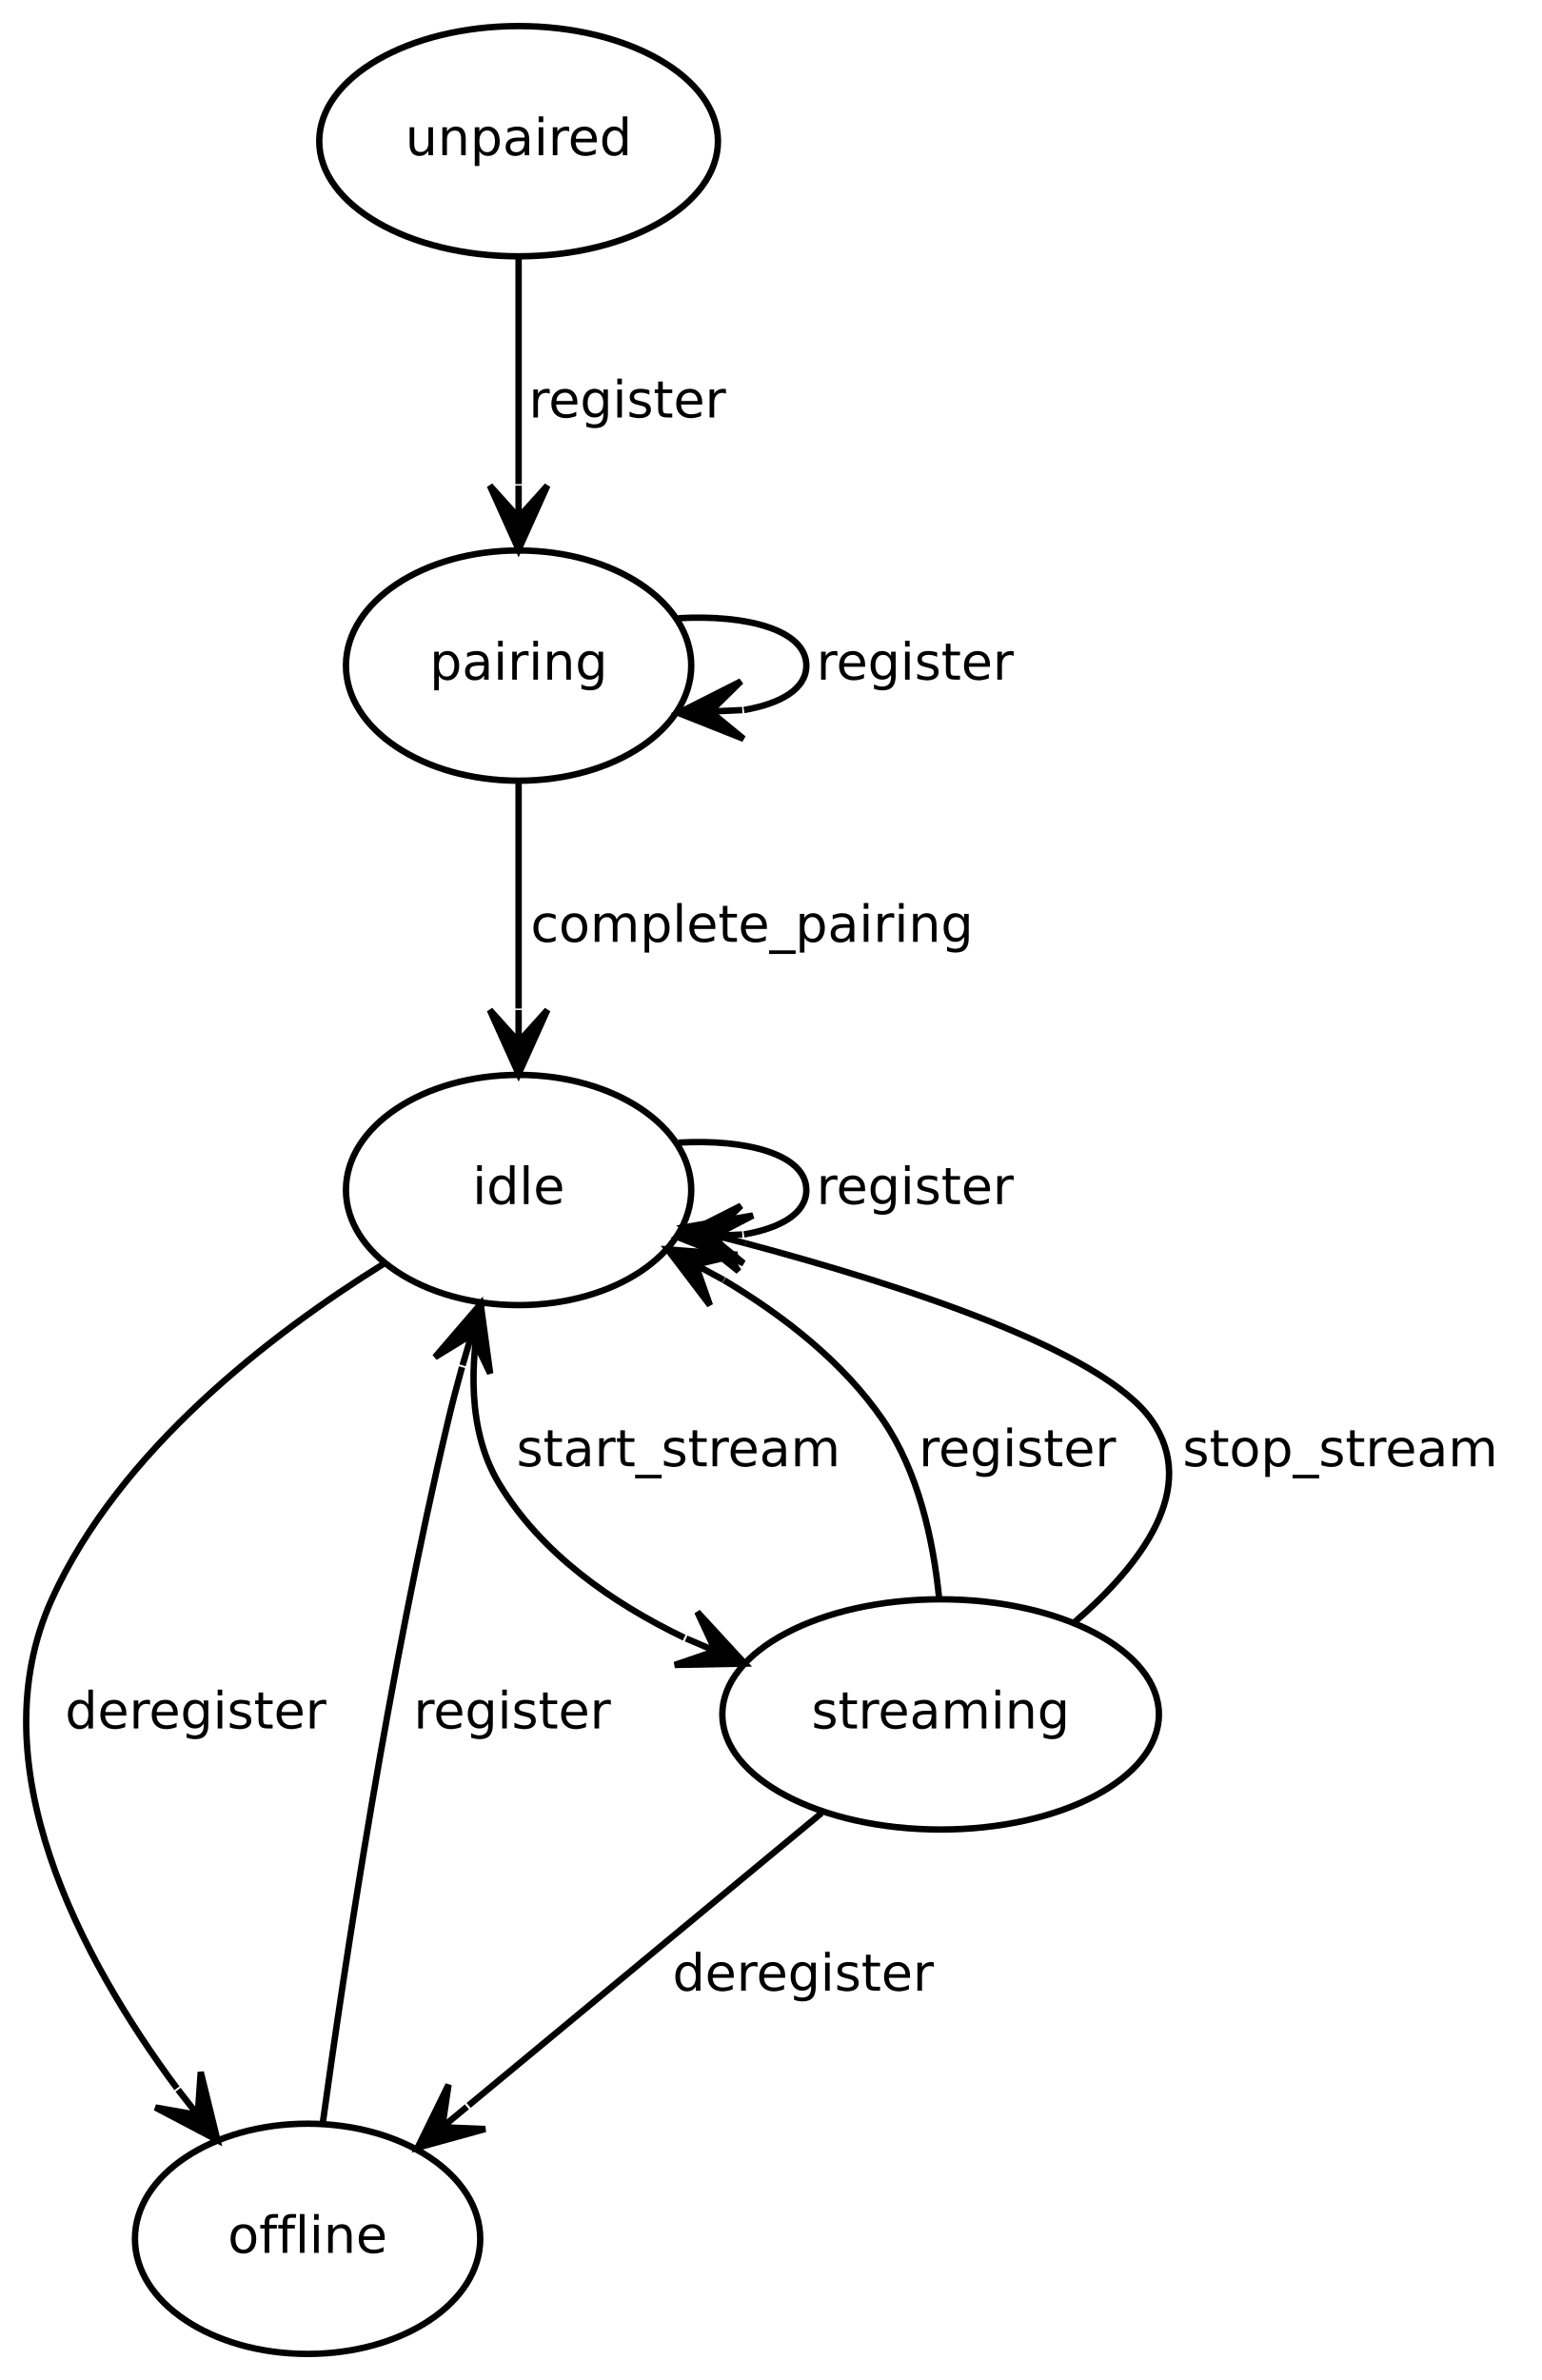
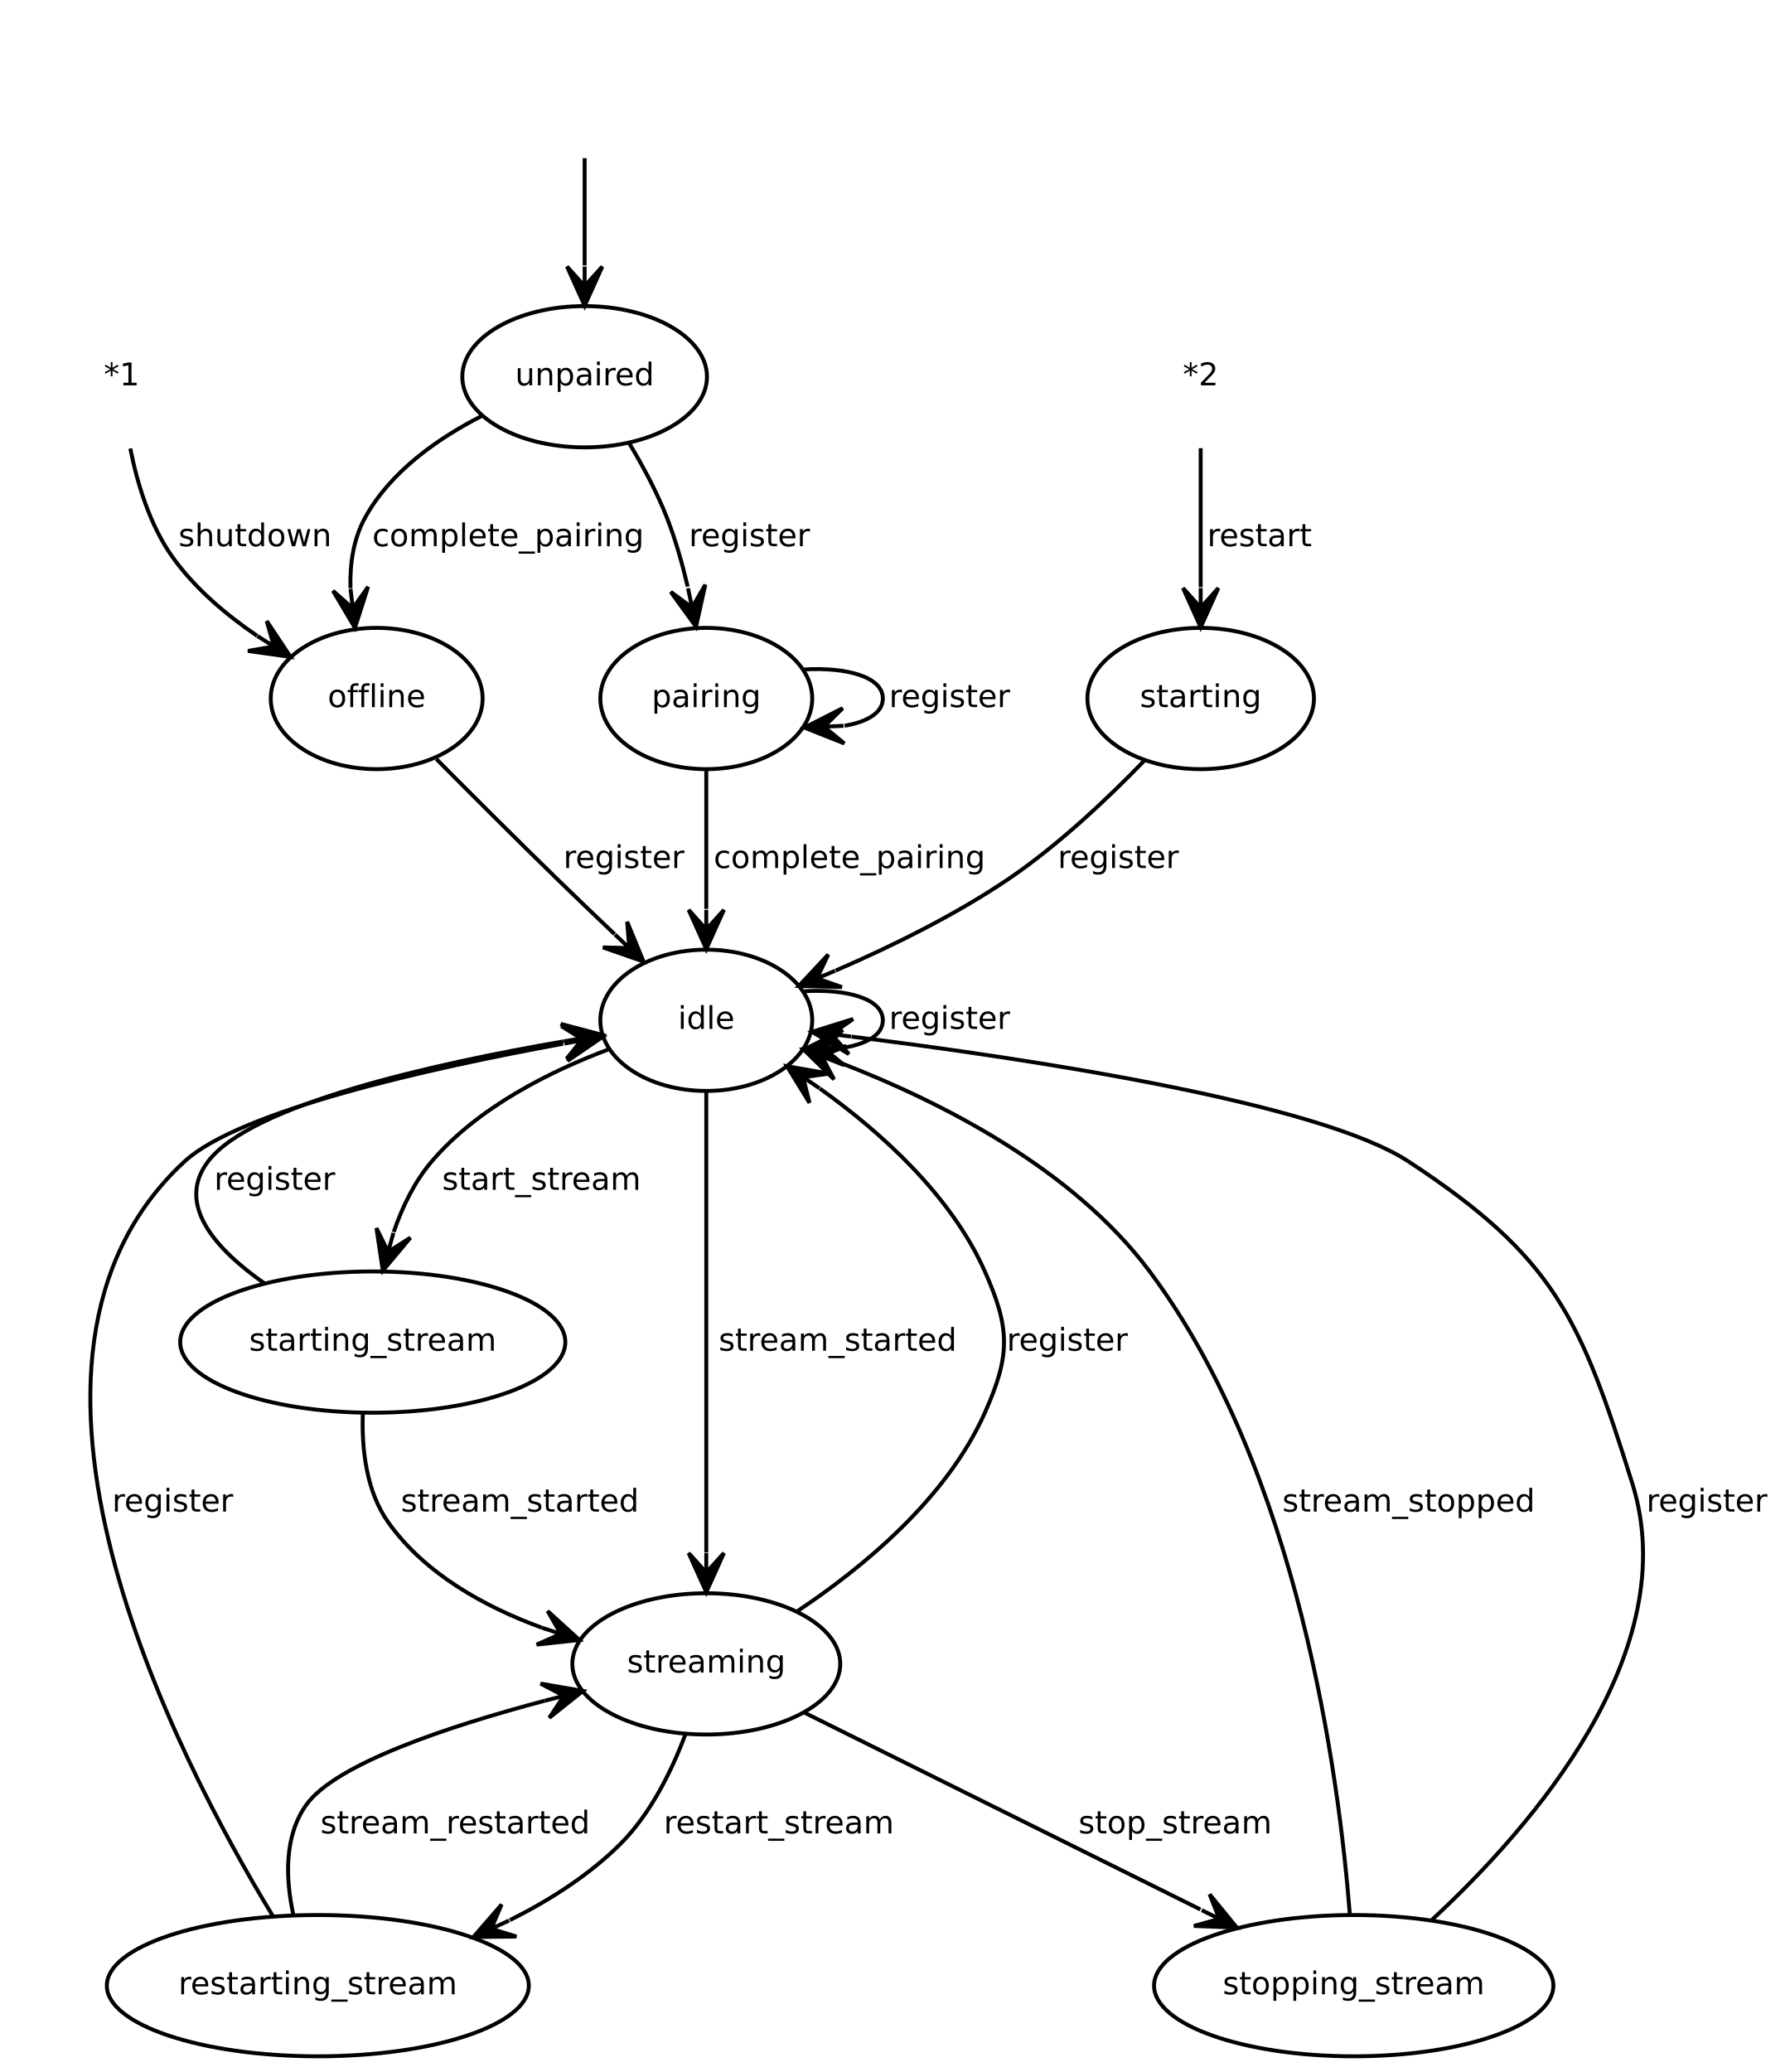
- <svg xmlns="http://www.w3.org/2000/svg" width="241pt" height="372pt" viewBox="0.00 0.00 241.10 372.00">
-   <g id="graph1" class="graph" transform="scale(1 1) rotate(0) translate(4 368)">
-     <polygon fill="white" stroke="white" points="-4,5 -4,-368 238.104,-368 238.104,5 -4,5" />
+ <svg xmlns="http://www.w3.org/2000/svg" width="456pt" height="528pt" viewBox="0.00 0.00 456.00 528.00">
+   <g id="graph1" class="graph" transform="scale(1 1) rotate(0) translate(4 524)">
+     <polygon fill="white" stroke="white" points="-4,5 -4,-524 453,-524 453,5 -4,5" />
    <g id="node1" class="node">
-       <ellipse fill="none" stroke="black" cx="77.104" cy="-346" rx="31.177" ry="18" />
-       <text text-anchor="middle" x="77.104" y="-343.8" font-family="Bitstream Vera Sans" font-size="8.00">unpaired</text>
+       <text text-anchor="middle" x="27" y="-425.8" font-family="Bitstream Vera Sans" font-size="8.00">*1</text>
    </g>
-     <g id="node3" class="node">
-       <ellipse fill="none" stroke="black" cx="77.104" cy="-264" rx="27" ry="18" />
-       <text text-anchor="middle" x="77.104" y="-261.8" font-family="Bitstream Vera Sans" font-size="8.00">pairing</text>
+     <g id="node9" class="node">
+       <ellipse fill="none" stroke="black" cx="92" cy="-346" rx="27" ry="18" />
+       <text text-anchor="middle" x="92" y="-343.8" font-family="Bitstream Vera Sans" font-size="8.00">offline</text>
+     </g>
+     <g id="edge40" class="edge">
+       <path fill="none" stroke="black" d="M29.207,-409.707C30.993,-400.717 34.211,-390.103 40,-382 45.625,-374.127 53.539,-367.408 61.5,-361.982" />
+       <polygon fill="black" stroke="black" points="70.051,-356.608 63.979,-365.739 65.817,-359.269 61.584,-361.929 61.584,-361.929 61.584,-361.929 65.817,-359.269 59.19,-358.119 70.051,-356.608 70.051,-356.608" />
+       <text text-anchor="middle" x="61" y="-384.8" font-family="Bitstream Vera Sans" font-size="8.00">shutdown</text>
+     </g>
+     <g id="node2" class="node">
+       <text text-anchor="middle" x="302" y="-425.8" font-family="Bitstream Vera Sans" font-size="8.00">*2</text>
+     </g>
+     <g id="node21" class="node">
+       <ellipse fill="none" stroke="black" cx="302" cy="-346" rx="28.867" ry="18" />
+       <text text-anchor="middle" x="302" y="-343.8" font-family="Bitstream Vera Sans" font-size="8.00">starting</text>
+     </g>
+     <g id="edge42" class="edge">
+       <path fill="none" stroke="black" d="M302,-409.802C302,-399.398 302,-386.122 302,-374.377" />
+       <polygon fill="black" stroke="black" points="302,-364.148 306.5,-374.148 302,-369.148 302,-374.148 302,-374.148 302,-374.148 302,-369.148 297.5,-374.148 302,-364.148 302,-364.148" />
+       <text text-anchor="middle" x="317" y="-384.8" font-family="Bitstream Vera Sans" font-size="8.00">restart</text>
+     </g>
+     <g id="node3" class="node" />
+     <g id="node5" class="node">
+       <ellipse fill="none" stroke="black" cx="145" cy="-428" rx="31.177" ry="18" />
+       <text text-anchor="middle" x="145" y="-425.8" font-family="Bitstream Vera Sans" font-size="8.00">unpaired</text>
    </g>
    <g id="edge2" class="edge">
-       <path fill="none" stroke="black" d="M77.104,-327.802C77.104,-317.398 77.104,-304.122 77.104,-292.377" />
-       <polygon fill="black" stroke="black" points="77.104,-282.148 81.604,-292.148 77.104,-287.148 77.104,-292.148 77.104,-292.148 77.104,-292.148 77.104,-287.148 72.604,-292.148 77.104,-282.148 77.104,-282.148" />
-       <text text-anchor="middle" x="94.104" y="-302.8" font-family="Bitstream Vera Sans" font-size="8.00">register</text>
+       <path fill="none" stroke="black" d="M145,-483.708C145,-475.464 145,-465.538 145,-456.362" />
+       <polygon fill="black" stroke="black" points="145,-446.082 149.5,-456.082 145,-451.082 145,-456.082 145,-456.082 145,-456.082 145,-451.082 140.5,-456.082 145,-446.082 145,-446.082" />
+     </g>
+     <g id="node7" class="node">
+       <ellipse fill="none" stroke="black" cx="176" cy="-346" rx="27" ry="18" />
+       <text text-anchor="middle" x="176" y="-343.8" font-family="Bitstream Vera Sans" font-size="8.00">pairing</text>
    </g>
    <g id="edge4" class="edge">
-       <path fill="none" stroke="black" d="M102.093,-271.41C112.874,-272.017 122.104,-269.547 122.104,-264 122.104,-260.36 118.129,-258.045 112.349,-257.055" />
-       <polygon fill="black" stroke="black" points="102.093,-256.59 112.287,-252.547 107.088,-256.816 112.083,-257.043 112.083,-257.043 112.083,-257.043 107.088,-256.816 111.879,-261.538 102.093,-256.59 102.093,-256.59" />
-       <text text-anchor="middle" x="139.104" y="-261.8" font-family="Bitstream Vera Sans" font-size="8.00">register</text>
+       <path fill="none" stroke="black" d="M156.404,-410.977C159.898,-405.154 163.481,-398.473 166,-392 168.149,-386.478 169.882,-380.394 171.264,-374.51" />
+       <polygon fill="black" stroke="black" points="173.383,-364.298 175.757,-375.004 172.367,-369.194 171.351,-374.089 171.351,-374.089 171.351,-374.089 172.367,-369.194 166.945,-373.175 173.383,-364.298 173.383,-364.298" />
+       <text text-anchor="middle" x="187" y="-384.8" font-family="Bitstream Vera Sans" font-size="8.00">register</text>
    </g>
-     <g id="node7" class="node">
-       <ellipse fill="none" stroke="black" cx="77.104" cy="-182" rx="27" ry="18" />
-       <text text-anchor="middle" x="77.104" y="-179.8" font-family="Bitstream Vera Sans" font-size="8.00">idle</text>
+     <g id="edge24" class="edge">
+       <path fill="none" stroke="black" d="M118.838,-418.034C107.525,-412.262 95.424,-403.768 89,-392 86.052,-386.6 85.145,-380.295 85.319,-374.116" />
+       <polygon fill="black" stroke="black" points="86.463,-364.017 89.809,-374.46 85.9,-368.985 85.337,-373.953 85.337,-373.953 85.337,-373.953 85.9,-368.985 80.866,-373.446 86.463,-364.017 86.463,-364.017" />
+       <text text-anchor="middle" x="125.5" y="-384.8" font-family="Bitstream Vera Sans" font-size="8.00">complete_pairing</text>
+     </g>
+     <g id="edge6" class="edge">
+       <path fill="none" stroke="black" d="M200.989,-353.41C211.77,-354.017 221,-351.547 221,-346 221,-342.36 217.025,-340.045 211.245,-339.055" />
+       <polygon fill="black" stroke="black" points="200.989,-338.59 211.183,-334.547 205.984,-338.816 210.979,-339.043 210.979,-339.043 210.979,-339.043 205.984,-338.816 210.775,-343.538 200.989,-338.59 200.989,-338.59" />
+       <text text-anchor="middle" x="238" y="-343.8" font-family="Bitstream Vera Sans" font-size="8.00">register</text>
+     </g>
+     <g id="node11" class="node">
+       <ellipse fill="none" stroke="black" cx="176" cy="-264" rx="27" ry="18" />
+       <text text-anchor="middle" x="176" y="-261.8" font-family="Bitstream Vera Sans" font-size="8.00">idle</text>
+     </g>
+     <g id="edge22" class="edge">
+       <path fill="none" stroke="black" d="M176,-327.802C176,-317.398 176,-304.122 176,-292.377" />
+       <polygon fill="black" stroke="black" points="176,-282.148 180.5,-292.148 176,-287.148 176,-292.148 176,-292.148 176,-292.148 176,-287.148 171.5,-292.148 176,-282.148 176,-282.148" />
+       <text text-anchor="middle" x="212.5" y="-302.8" font-family="Bitstream Vera Sans" font-size="8.00">complete_pairing</text>
+     </g>
+     <g id="edge8" class="edge">
+       <path fill="none" stroke="black" d="M107.23,-330.562C116.141,-321.583 127.641,-310.083 138,-300 142.701,-295.424 147.772,-290.567 152.631,-285.95" />
+       <polygon fill="black" stroke="black" points="160.008,-278.968 155.838,-289.11 156.377,-282.405 152.745,-285.842 152.745,-285.842 152.745,-285.842 156.377,-282.405 149.652,-282.574 160.008,-278.968 160.008,-278.968" />
+       <text text-anchor="middle" x="155" y="-302.8" font-family="Bitstream Vera Sans" font-size="8.00">register</text>
+     </g>
+     <g id="edge10" class="edge">
+       <path fill="none" stroke="black" d="M200.989,-271.41C211.77,-272.017 221,-269.547 221,-264 221,-260.36 217.025,-258.045 211.245,-257.055" />
+       <polygon fill="black" stroke="black" points="200.989,-256.59 211.183,-252.547 205.984,-256.816 210.979,-257.043 210.979,-257.043 210.979,-257.043 205.984,-256.816 210.775,-261.538 200.989,-256.59 200.989,-256.59" />
+       <text text-anchor="middle" x="238" y="-261.8" font-family="Bitstream Vera Sans" font-size="8.00">register</text>
+     </g>
+     <g id="node13" class="node">
+       <ellipse fill="none" stroke="black" cx="91" cy="-182" rx="49.075" ry="18" />
+       <text text-anchor="middle" x="91" y="-179.8" font-family="Bitstream Vera Sans" font-size="8.00">starting_stream</text>
+     </g>
+     <g id="edge26" class="edge">
+       <path fill="none" stroke="black" d="M151.212,-256.637C136.219,-251.013 117.785,-241.837 106,-228 101.639,-222.88 98.539,-216.464 96.337,-210.062" />
+       <polygon fill="black" stroke="black" points="93.565,-200.203 100.604,-208.612 94.919,-205.017 96.272,-209.83 96.272,-209.83 96.272,-209.83 94.919,-205.017 91.94,-211.048 93.565,-200.203 93.565,-200.203" />
+       <text text-anchor="middle" x="134" y="-220.8" font-family="Bitstream Vera Sans" font-size="8.00">start_stream</text>
+     </g>
+     <g id="node15" class="node">
+       <ellipse fill="none" stroke="black" cx="176" cy="-100" rx="34.139" ry="18" />
+       <text text-anchor="middle" x="176" y="-97.8" font-family="Bitstream Vera Sans" font-size="8.00">streaming</text>
+     </g>
+     <g id="edge28" class="edge">
+       <path fill="none" stroke="black" d="M176,-245.823C176,-217.377 176,-162.115 176,-128.39" />
+       <polygon fill="black" stroke="black" points="176,-118.259 180.5,-128.259 176,-123.259 176,-128.259 176,-128.259 176,-128.259 176,-123.259 171.5,-128.259 176,-118.259 176,-118.259" />
+       <text text-anchor="middle" x="209.5" y="-179.8" font-family="Bitstream Vera Sans" font-size="8.00">stream_started</text>
    </g>
    <g id="edge12" class="edge">
-       <path fill="none" stroke="black" d="M77.104,-245.802C77.104,-235.398 77.104,-222.122 77.104,-210.377" />
-       <polygon fill="black" stroke="black" points="77.104,-200.148 81.604,-210.148 77.104,-205.148 77.104,-210.148 77.104,-210.148 77.104,-210.148 77.104,-205.148 72.604,-210.148 77.104,-200.148 77.104,-200.148" />
-       <text text-anchor="middle" x="113.604" y="-220.8" font-family="Bitstream Vera Sans" font-size="8.00">complete_pairing</text>
+       <path fill="none" stroke="black" d="M63.445,-196.924C50.99,-205.637 40.718,-217.044 49,-228 59.959,-242.497 106.081,-252.848 139.592,-258.627" />
+       <polygon fill="black" stroke="black" points="149.535,-260.273 138.934,-263.079 144.602,-259.456 139.669,-258.639 139.669,-258.639 139.669,-258.639 144.602,-259.456 140.404,-254.2 149.535,-260.273 149.535,-260.273" />
+       <text text-anchor="middle" x="66" y="-220.8" font-family="Bitstream Vera Sans" font-size="8.00">register</text>
    </g>
-     <g id="node5" class="node">
-       <ellipse fill="none" stroke="black" cx="44.104" cy="-18" rx="27" ry="18" />
-       <text text-anchor="middle" x="44.104" y="-15.8" font-family="Bitstream Vera Sans" font-size="8.00">offline</text>
+     <g id="edge30" class="edge">
+       <path fill="none" stroke="black" d="M88.472,-163.928C88.146,-154.782 89.32,-143.962 95,-136 104.311,-122.949 119.458,-114.558 134.149,-109.196" />
+       <polygon fill="black" stroke="black" points="143.672,-106.091 135.559,-113.469 138.918,-107.641 134.164,-109.191 134.164,-109.191 134.164,-109.191 138.918,-107.641 132.769,-104.913 143.672,-106.091 143.672,-106.091" />
+       <text text-anchor="middle" x="128.5" y="-138.8" font-family="Bitstream Vera Sans" font-size="8.00">stream_started</text>
    </g>
-     <g id="edge6" class="edge">
-       <path fill="none" stroke="black" d="M46.459,-35.952C49.891,-60.846 56.874,-107.172 66.104,-146 66.748,-148.708 67.482,-151.512 68.258,-154.304" />
-       <polygon fill="black" stroke="black" points="71.171,-164.177 64.025,-155.859 69.756,-159.381 68.341,-154.585 68.341,-154.585 68.341,-154.585 69.756,-159.381 72.657,-153.312 71.171,-164.177 71.171,-164.177" />
-       <text text-anchor="middle" x="76.104" y="-97.8" font-family="Bitstream Vera Sans" font-size="8.00">register</text>
+     <g id="edge14" class="edge">
+       <path fill="none" stroke="black" d="M199.301,-113.494C216.036,-124.646 237.286,-142.166 247,-164 253.504,-178.619 253.504,-185.381 247,-200 238.349,-219.446 220.546,-235.47 204.933,-246.621" />
+       <polygon fill="black" stroke="black" points="196.556,-252.305 202.304,-242.967 200.693,-249.498 204.831,-246.69 204.831,-246.69 204.831,-246.69 200.693,-249.498 207.358,-250.414 196.556,-252.305 196.556,-252.305" />
+       <text text-anchor="middle" x="268" y="-179.8" font-family="Bitstream Vera Sans" font-size="8.00">register</text>
+     </g>
+     <g id="node17" class="node">
+       <ellipse fill="none" stroke="black" cx="77" cy="-18" rx="53.773" ry="18" />
+       <text text-anchor="middle" x="77" y="-15.8" font-family="Bitstream Vera Sans" font-size="8.00">restarting_stream</text>
+     </g>
+     <g id="edge36" class="edge">
+       <path fill="none" stroke="black" d="M170.703,-82.086C167.201,-72.762 161.796,-61.728 154,-54 146.056,-46.126 136.066,-39.758 125.938,-34.696" />
+       <polygon fill="black" stroke="black" points="116.653,-30.407 127.618,-30.515 121.192,-32.504 125.732,-34.6 125.732,-34.6 125.732,-34.6 121.192,-32.504 123.845,-38.686 116.653,-30.407 116.653,-30.407" />
+       <text text-anchor="middle" x="194.5" y="-56.8" font-family="Bitstream Vera Sans" font-size="8.00">restart_stream</text>
+     </g>
+     <g id="node19" class="node">
+       <ellipse fill="none" stroke="black" cx="341" cy="-18" rx="50.885" ry="18" />
+       <text text-anchor="middle" x="341" y="-15.8" font-family="Bitstream Vera Sans" font-size="8.00">stopping_stream</text>
+     </g>
+     <g id="edge32" class="edge">
+       <path fill="none" stroke="black" d="M201.06,-87.546C227.858,-74.228 270.708,-52.933 301.939,-37.412" />
+       <polygon fill="black" stroke="black" points="311.227,-32.796 304.275,-41.276 306.75,-35.021 302.272,-37.247 302.272,-37.247 302.272,-37.247 306.75,-35.021 300.269,-33.217 311.227,-32.796 311.227,-32.796" />
+       <text text-anchor="middle" x="295.5" y="-56.8" font-family="Bitstream Vera Sans" font-size="8.00">stop_stream</text>
+     </g>
+     <g id="edge16" class="edge">
+       <path fill="none" stroke="black" d="M65.602,-35.633C40.795,-76.389 -11.652,-177.487 43,-228 57.01,-240.949 105.191,-251.737 139.524,-258.03" />
+       <polygon fill="black" stroke="black" points="149.682,-259.836 139.048,-262.516 144.759,-258.961 139.836,-258.086 139.836,-258.086 139.836,-258.086 144.759,-258.961 140.624,-253.655 149.682,-259.836 149.682,-259.836" />
+       <text text-anchor="middle" x="40" y="-138.8" font-family="Bitstream Vera Sans" font-size="8.00">register</text>
+     </g>
+     <g id="edge38" class="edge">
+       <path fill="none" stroke="black" d="M70.759,-36.065C68.778,-45.209 68.361,-56.029 74,-64 81.397,-74.455 109.866,-83.988 134.854,-90.614" />
+       <polygon fill="black" stroke="black" points="144.563,-93.095 133.76,-94.98 139.719,-91.857 134.874,-90.62 134.874,-90.62 134.874,-90.62 139.719,-91.857 135.988,-86.26 144.563,-93.095 144.563,-93.095" />
+       <text text-anchor="middle" x="112" y="-56.8" font-family="Bitstream Vera Sans" font-size="8.00">stream_restarted</text>
+     </g>
+     <g id="edge34" class="edge">
+       <path fill="none" stroke="black" d="M340.016,-36.135C337.28,-71.137 327.034,-149.042 289,-200 269.475,-226.159 235.892,-243.2 210.397,-253.069" />
+       <polygon fill="black" stroke="black" points="200.723,-256.625 208.557,-248.951 205.416,-254.9 210.109,-253.175 210.109,-253.175 210.109,-253.175 205.416,-254.9 211.662,-257.399 200.723,-256.625 200.723,-256.625" />
+       <text text-anchor="middle" x="355" y="-138.8" font-family="Bitstream Vera Sans" font-size="8.00">stream_stopped</text>
    </g>
    <g id="edge18" class="edge">
-       <path fill="none" stroke="black" d="M55.985,-170.448C38.431,-159.522 14.679,-141.335 4.104,-118 -7.579,-92.219 8.54,-61.962 23.667,-41.538" />
-       <polygon fill="black" stroke="black" points="30.006,-33.428 27.393,-44.078 26.927,-37.367 23.848,-41.307 23.848,-41.307 23.848,-41.307 26.927,-37.367 20.302,-38.535 30.006,-33.428 30.006,-33.428" />
-       <text text-anchor="middle" x="26.604" y="-97.8" font-family="Bitstream Vera Sans" font-size="8.00">deregister</text>
-     </g>
-     <g id="edge8" class="edge">
-       <path fill="none" stroke="black" d="M102.093,-189.41C112.874,-190.017 122.104,-187.547 122.104,-182 122.104,-178.36 118.129,-176.045 112.349,-175.055" />
-       <polygon fill="black" stroke="black" points="102.093,-174.59 112.287,-170.547 107.088,-174.816 112.083,-175.043 112.083,-175.043 112.083,-175.043 107.088,-174.816 111.879,-179.538 102.093,-174.59 102.093,-174.59" />
-       <text text-anchor="middle" x="139.104" y="-179.8" font-family="Bitstream Vera Sans" font-size="8.00">register</text>
-     </g>
-     <g id="node9" class="node">
-       <ellipse fill="none" stroke="black" cx="143.104" cy="-100" rx="34.139" ry="18" />
-       <text text-anchor="middle" x="143.104" y="-97.8" font-family="Bitstream Vera Sans" font-size="8.00">streaming</text>
-     </g>
-     <g id="edge14" class="edge">
-       <path fill="none" stroke="black" d="M71.338,-164.247C69.487,-155.188 69.043,-144.349 74.104,-136 80.67,-125.168 91.681,-117.441 103,-111.999" />
-       <polygon fill="black" stroke="black" points="112.49,-107.946 105.061,-116.012 107.892,-109.91 103.294,-111.873 103.294,-111.873 103.294,-111.873 107.892,-109.91 101.526,-107.735 112.49,-107.946 112.49,-107.946" />
-       <text text-anchor="middle" x="102.104" y="-138.8" font-family="Bitstream Vera Sans" font-size="8.00">start_stream</text>
+       <path fill="none" stroke="black" d="M360.954,-34.783C386.361,-58.321 425.452,-103.08 412,-146 398.726,-188.353 392.104,-203.642 355,-228 332.075,-243.049 258.372,-254.201 213.001,-259.849" />
+       <polygon fill="black" stroke="black" points="202.952,-261.067 212.337,-255.396 207.915,-260.465 212.879,-259.863 212.879,-259.863 212.879,-259.863 207.915,-260.465 213.421,-264.331 202.952,-261.067 202.952,-261.067" />
+       <text text-anchor="middle" x="431" y="-138.8" font-family="Bitstream Vera Sans" font-size="8.00">register</text>
    </g>
    <g id="edge20" class="edge">
-       <path fill="none" stroke="black" d="M124.483,-84.576C108.887,-71.659 86.483,-53.101 69.287,-38.859" />
-       <polygon fill="black" stroke="black" points="61.317,-32.257 71.889,-35.17 65.167,-35.446 69.018,-38.636 69.018,-38.636 69.018,-38.636 65.167,-35.446 66.148,-42.102 61.317,-32.257 61.317,-32.257" />
-       <text text-anchor="middle" x="121.604" y="-56.8" font-family="Bitstream Vera Sans" font-size="8.00">deregister</text>
-     </g>
-     <g id="edge10" class="edge">
-       <path fill="none" stroke="black" d="M142.853,-118.331C141.943,-127.331 139.621,-137.942 134.104,-146 127.891,-155.075 118.559,-162.339 109.235,-167.897" />
-       <polygon fill="black" stroke="black" points="100.4,-172.708 107.03,-163.974 104.791,-170.317 109.182,-167.926 109.182,-167.926 109.182,-167.926 104.791,-170.317 111.334,-171.878 100.4,-172.708 100.4,-172.708" />
-       <text text-anchor="middle" x="155.104" y="-138.8" font-family="Bitstream Vera Sans" font-size="8.00">register</text>
-     </g>
-     <g id="edge16" class="edge">
-       <path fill="none" stroke="black" d="M164.07,-114.443C174.541,-123.476 183.547,-135.374 176.104,-146 168.509,-156.844 137.84,-166.937 112.625,-173.66" />
-       <polygon fill="black" stroke="black" points="102.938,-176.153 111.501,-169.302 107.781,-174.906 112.623,-173.66 112.623,-173.66 112.623,-173.66 107.781,-174.906 113.744,-178.018 102.938,-176.153 102.938,-176.153" />
-       <text text-anchor="middle" x="205.604" y="-138.8" font-family="Bitstream Vera Sans" font-size="8.00">stop_stream</text>
+       <path fill="none" stroke="black" d="M287.622,-330.159C278.379,-320.6 265.75,-308.64 253,-300 239.402,-290.785 223.071,-282.777 208.955,-276.669" />
+       <polygon fill="black" stroke="black" points="199.597,-272.753 210.559,-272.462 204.209,-274.683 208.822,-276.614 208.822,-276.614 208.822,-276.614 204.209,-274.683 207.084,-280.765 199.597,-272.753 199.597,-272.753" />
+       <text text-anchor="middle" x="281" y="-302.8" font-family="Bitstream Vera Sans" font-size="8.00">register</text>
    </g>
  </g>
</svg>
